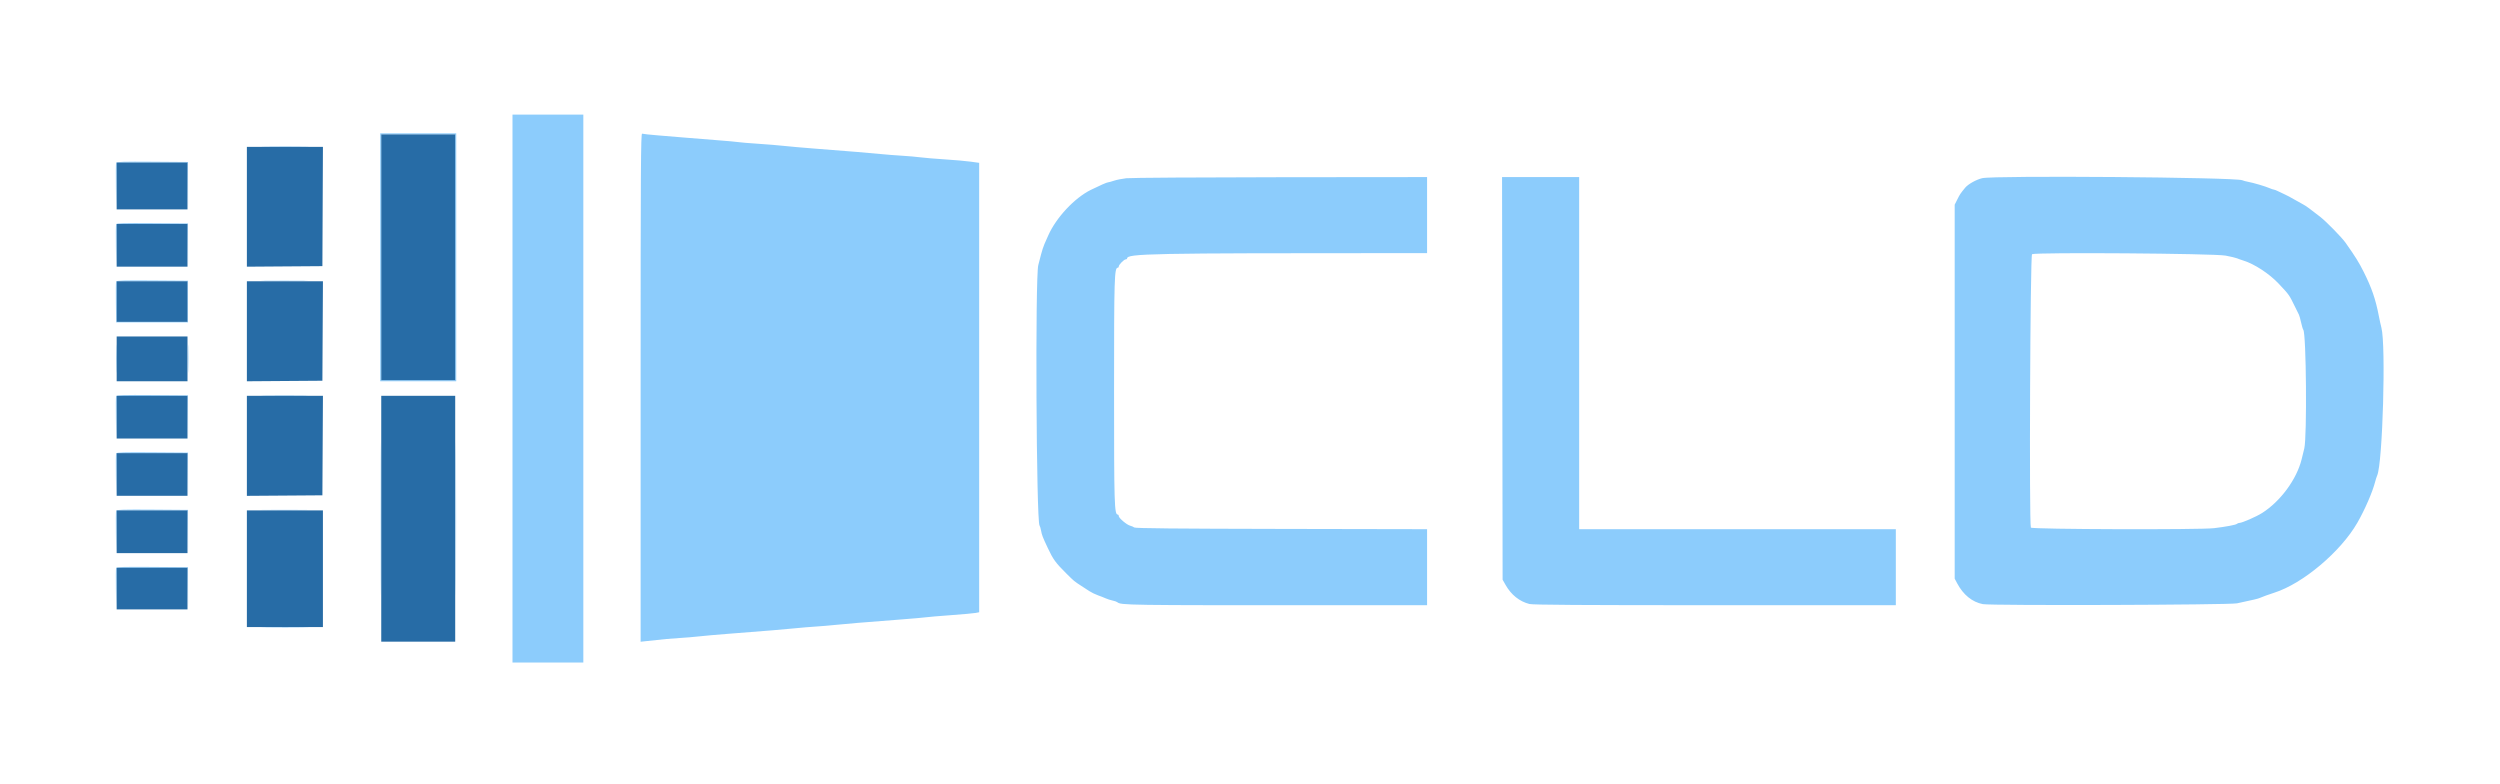
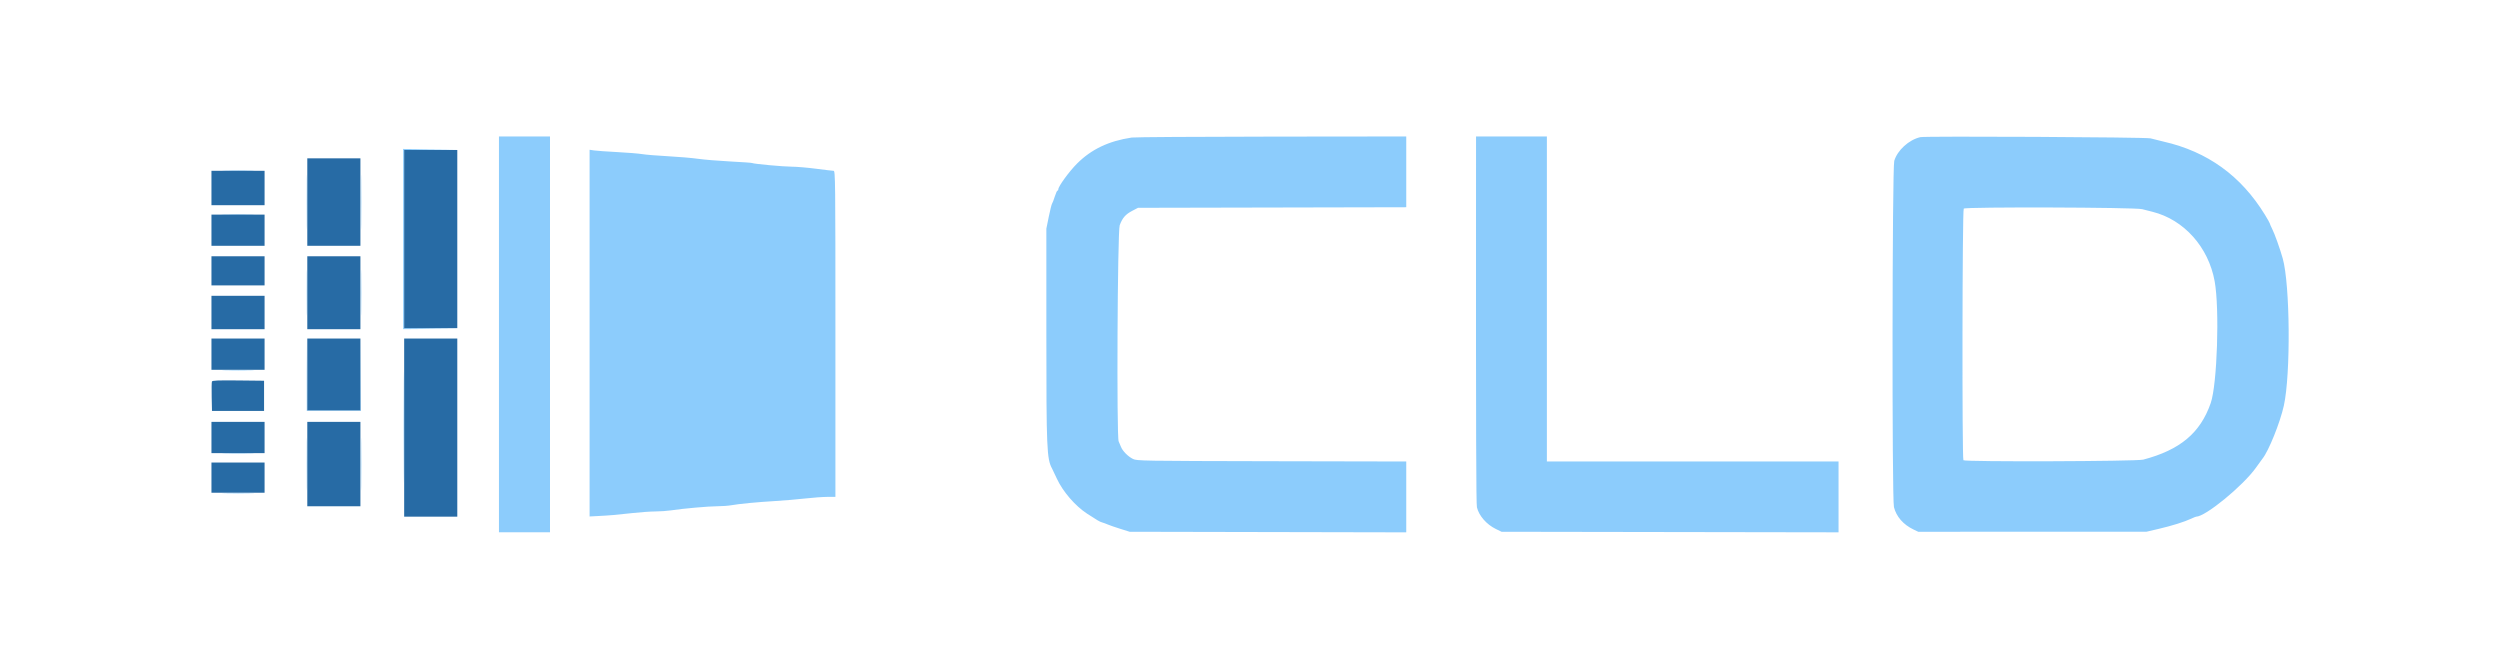
- <svg xmlns="http://www.w3.org/2000/svg" id="svg" version="1.1" width="400" height="125.301" viewBox="0, 0, 400,125.301">
+ <svg xmlns="http://www.w3.org/2000/svg" id="svg" version="1.1" width="400" height="107.033" viewBox="0, 0, 400,107.033">
  <g id="svgg">
-     <path id="path0" d="M82.000 62.167 L 82.000 106.000 87.667 106.000 L 93.333 106.000 93.333 62.167 L 93.333 18.333 87.667 18.333 L 82.000 18.333 82.000 62.167 M60.833 41.167 L 60.833 61.000 66.917 61.000 L 73.000 61.000 73.000 41.167 L 73.000 21.333 66.917 21.333 L 60.833 21.333 60.833 41.167 M102.500 61.988 L 102.500 102.678 103.292 102.591 C 106.452 102.243,107.273 102.166,108.750 102.081 C 109.667 102.029,111.054 101.912,111.833 101.823 C 112.612 101.733,114.675 101.550,116.417 101.416 C 122.712 100.931,125.779 100.678,127.333 100.515 C 128.204 100.424,129.629 100.305,130.500 100.251 C 131.371 100.196,132.758 100.079,133.583 99.991 C 135.056 99.833,138.379 99.558,144.500 99.088 C 146.196 98.958,147.852 98.811,148.181 98.762 C 148.510 98.712,150.310 98.560,152.181 98.423 C 154.052 98.287,155.827 98.127,156.125 98.067 L 156.667 97.958 156.667 62.006 L 156.667 26.054 155.292 25.864 C 154.535 25.759,152.679 25.595,151.167 25.500 C 149.654 25.404,147.892 25.256,147.250 25.171 C 146.608 25.086,145.296 24.971,144.333 24.915 C 143.371 24.860,141.833 24.739,140.917 24.648 C 139.233 24.479,136.113 24.222,130.167 23.762 C 128.379 23.623,126.242 23.434,125.417 23.342 C 124.592 23.250,122.717 23.095,121.250 22.999 C 119.783 22.902,118.396 22.786,118.167 22.741 C 117.938 22.696,116.287 22.548,114.500 22.412 C 112.712 22.276,110.425 22.092,109.417 22.004 C 108.408 21.916,106.544 21.761,105.275 21.660 C 104.005 21.559,102.861 21.436,102.733 21.387 C 102.534 21.311,102.500 27.202,102.500 61.988 M72.833 41.167 L 72.833 60.833 66.917 60.833 L 61.000 60.833 61.000 41.167 L 61.000 21.500 66.917 21.500 L 72.833 21.500 72.833 41.167 M42.553 23.458 C 44.277 23.485,47.052 23.485,48.719 23.458 C 50.386 23.431,48.975 23.409,45.583 23.409 C 42.192 23.409,40.828 23.431,42.553 23.458 M18.576 26.043 C 18.530 26.161,18.515 27.906,18.542 29.921 L 18.590 33.583 18.628 29.792 L 18.667 26.000 24.330 26.000 L 29.994 26.000 30.043 29.750 L 30.093 33.500 30.088 29.708 L 30.083 25.917 24.371 25.873 C 19.835 25.838,18.641 25.873,18.576 26.043 M180.200 28.518 C 179.530 28.596,178.646 28.774,178.235 28.913 C 177.824 29.053,177.412 29.167,177.318 29.167 C 177.121 29.167,176.023 29.645,174.541 30.376 C 171.930 31.665,168.991 34.808,167.722 37.667 C 167.539 38.079,167.261 38.706,167.105 39.061 C 166.949 39.415,166.705 40.165,166.564 40.727 C 166.423 41.290,166.226 42.050,166.127 42.417 C 165.618 44.288,165.806 83.413,166.327 84.083 C 166.398 84.175,166.510 84.550,166.575 84.917 C 166.700 85.615,166.810 85.899,167.639 87.667 C 168.504 89.511,168.888 90.040,170.598 91.742 C 171.853 92.991,171.867 93.002,172.958 93.708 C 173.348 93.960,173.948 94.351,174.292 94.577 C 174.635 94.802,175.254 95.104,175.667 95.247 C 176.079 95.391,176.642 95.611,176.917 95.737 C 177.192 95.862,177.679 96.019,178.000 96.085 C 178.321 96.151,178.661 96.267,178.755 96.343 C 179.372 96.836,179.852 96.843,213.042 96.836 L 228.333 96.833 228.333 90.752 L 228.333 84.671 205.026 84.627 C 188.232 84.596,181.652 84.532,181.484 84.398 C 181.355 84.296,181.060 84.168,180.829 84.112 C 180.302 83.987,179.000 82.889,179.000 82.570 C 179.000 82.440,178.932 82.333,178.850 82.333 C 178.296 82.333,178.250 80.805,178.250 62.583 C 178.250 44.362,178.296 42.833,178.850 42.833 C 178.932 42.833,179.000 42.744,179.000 42.634 C 179.000 42.360,179.845 41.500,180.115 41.500 C 180.235 41.500,180.333 41.440,180.333 41.368 C 180.333 40.566,183.575 40.502,224.792 40.500 L 228.333 40.500 228.333 34.417 L 228.333 28.333 204.875 28.355 C 191.973 28.367,180.869 28.440,180.200 28.518 M240.373 60.542 L 240.417 92.750 240.888 93.583 C 241.790 95.176,243.119 96.239,244.714 96.640 C 245.281 96.783,253.039 96.833,274.407 96.833 L 303.333 96.833 303.333 90.750 L 303.333 84.667 278.000 84.667 L 252.667 84.667 252.667 56.500 L 252.667 28.333 246.498 28.333 L 240.329 28.333 240.373 60.542 M317.157 28.507 C 316.191 28.737,314.891 29.466,314.418 30.044 C 313.651 30.982,313.592 31.070,313.167 31.919 L 312.750 32.750 312.750 62.667 L 312.750 92.583 313.147 93.333 C 314.117 95.165,315.559 96.333,317.255 96.661 C 318.581 96.918,356.675 96.799,357.917 96.534 C 360.664 95.948,361.283 95.801,361.583 95.663 C 361.931 95.502,363.083 95.087,363.882 94.833 C 368.458 93.382,374.523 88.270,377.190 83.617 C 378.387 81.528,379.606 78.719,380.024 77.083 C 380.118 76.717,380.263 76.267,380.346 76.083 C 381.226 74.146,381.767 55.186,381.022 52.417 C 380.923 52.050,380.734 51.188,380.601 50.500 C 380.096 47.873,379.465 46.042,378.194 43.507 C 377.423 41.969,376.885 41.105,375.285 38.833 C 374.687 37.985,372.256 35.498,371.250 34.705 C 369.729 33.507,368.893 32.899,368.500 32.705 C 368.271 32.592,367.633 32.236,367.083 31.914 C 366.533 31.592,365.896 31.251,365.667 31.156 C 365.438 31.061,364.966 30.837,364.620 30.658 C 364.273 30.480,363.910 30.333,363.812 30.333 C 363.714 30.333,363.397 30.227,363.109 30.098 C 362.486 29.819,360.492 29.232,359.667 29.085 C 359.346 29.027,358.933 28.915,358.750 28.835 C 357.667 28.361,319.057 28.057,317.157 28.507 M18.575 35.878 C 18.530 35.996,18.515 37.591,18.542 39.421 L 18.591 42.750 18.629 39.292 L 18.667 35.833 24.330 35.833 L 29.993 35.833 30.043 39.208 L 30.093 42.583 30.088 39.167 L 30.083 35.750 24.371 35.706 C 19.825 35.671,18.641 35.706,18.575 35.878 M356.083 40.897 C 356.908 41.052,357.733 41.246,357.917 41.328 C 358.100 41.410,358.550 41.569,358.917 41.681 C 360.693 42.225,363.091 43.792,364.590 45.388 C 366.305 47.216,366.253 47.142,367.201 49.083 C 367.469 49.633,367.750 50.200,367.825 50.342 C 367.900 50.484,368.057 51.046,368.175 51.592 C 368.292 52.137,368.452 52.667,368.529 52.769 C 369.001 53.391,369.137 69.883,368.686 71.750 C 368.598 72.117,368.405 72.904,368.258 73.500 C 367.472 76.680,364.877 80.210,361.959 82.067 C 361.002 82.675,358.734 83.667,358.297 83.667 C 358.170 83.667,357.995 83.735,357.908 83.818 C 357.738 83.980,356.129 84.283,354.250 84.507 C 351.931 84.783,325.048 84.700,324.939 84.416 C 324.653 83.670,324.836 40.849,325.126 40.673 C 325.667 40.346,354.258 40.552,356.083 40.897 M18.575 45.045 C 18.530 45.163,18.513 46.683,18.538 48.422 L 18.583 51.583 24.333 51.583 L 30.083 51.583 30.083 48.250 L 30.083 44.917 24.371 44.873 C 19.819 44.838,18.641 44.873,18.575 45.045 M42.458 44.958 C 44.131 44.985,46.869 44.985,48.542 44.958 C 50.215 44.931,48.846 44.909,45.500 44.909 C 42.154 44.909,40.785 44.931,42.458 44.958 M30.000 48.250 L 30.000 51.500 24.333 51.500 L 18.667 51.500 18.667 48.250 L 18.667 45.000 24.333 45.000 L 30.000 45.000 30.000 48.250 M18.571 57.417 C 18.571 59.433,18.595 60.235,18.625 59.199 C 18.654 58.163,18.654 56.513,18.624 55.532 C 18.595 54.552,18.571 55.400,18.571 57.417 M30.071 57.417 C 30.071 59.433,30.095 60.235,30.125 59.199 C 30.154 58.163,30.154 56.513,30.124 55.532 C 30.095 54.552,30.071 55.400,30.071 57.417 M18.575 63.378 C 18.530 63.496,18.515 65.091,18.542 66.921 L 18.591 70.250 18.629 66.792 L 18.667 63.333 24.330 63.333 L 29.993 63.333 30.043 66.708 L 30.093 70.083 30.088 66.667 L 30.083 63.250 24.371 63.206 C 19.825 63.171,18.641 63.206,18.575 63.378 M42.458 63.291 C 44.131 63.319,46.869 63.319,48.542 63.291 C 50.215 63.264,48.846 63.242,45.500 63.242 C 42.154 63.242,40.785 63.264,42.458 63.291 M60.914 83.000 C 60.914 93.862,60.934 98.306,60.958 92.875 C 60.983 87.444,60.983 78.556,60.958 73.125 C 60.934 67.694,60.914 72.137,60.914 83.000 M72.914 83.000 C 72.914 93.862,72.934 98.306,72.958 92.875 C 72.983 87.444,72.983 78.556,72.958 73.125 C 72.934 67.694,72.914 72.137,72.914 83.000 M18.575 72.544 C 18.530 72.663,18.515 74.257,18.542 76.088 L 18.591 79.417 18.629 75.958 L 18.667 72.500 24.330 72.500 L 29.993 72.500 30.043 75.875 L 30.093 79.250 30.088 75.833 L 30.083 72.417 24.371 72.373 C 19.825 72.338,18.641 72.373,18.575 72.544 M18.575 81.711 C 18.530 81.829,18.515 83.424,18.542 85.255 L 18.591 88.583 18.629 85.125 L 18.667 81.667 24.330 81.667 L 29.993 81.667 30.043 85.042 L 30.093 88.417 30.088 85.000 L 30.083 81.583 24.371 81.539 C 19.825 81.505,18.641 81.540,18.575 81.711 M42.458 81.625 C 44.131 81.652,46.869 81.652,48.542 81.625 C 50.215 81.598,48.846 81.575,45.500 81.575 C 42.154 81.575,40.785 81.598,42.458 81.625 M18.575 90.878 C 18.530 90.997,18.515 92.516,18.542 94.255 L 18.591 97.417 18.629 94.125 L 18.667 90.833 24.330 90.833 L 29.993 90.833 30.043 94.042 L 30.094 97.250 30.089 94.000 L 30.083 90.750 24.371 90.706 C 19.819 90.671,18.641 90.706,18.575 90.878 M42.553 100.458 C 44.277 100.485,47.052 100.485,48.719 100.458 C 50.386 100.431,48.975 100.409,45.583 100.409 C 42.192 100.409,40.828 100.431,42.553 100.458 " stroke="none" fill="#8cccfc" fill-rule="evenodd" />
-     <path id="path1" d="M61.000 41.167 L 61.000 60.833 66.917 60.833 L 72.833 60.833 72.833 41.167 L 72.833 21.500 66.917 21.500 L 61.000 21.500 61.000 41.167 M39.500 33.085 L 39.500 42.671 45.542 42.627 L 51.583 42.583 51.626 33.042 L 51.669 23.500 45.585 23.500 L 39.500 23.500 39.500 33.085 M18.667 29.750 L 18.667 33.500 24.333 33.500 L 30.000 33.500 30.000 29.750 L 30.000 26.000 24.333 26.000 L 18.667 26.000 18.667 29.750 M18.667 39.250 L 18.667 42.667 24.333 42.667 L 30.000 42.667 30.000 39.250 L 30.000 35.833 24.333 35.833 L 18.667 35.833 18.667 39.250 M18.667 48.250 L 18.667 51.500 24.333 51.500 L 30.000 51.500 30.000 48.250 L 30.000 45.000 24.333 45.000 L 18.667 45.000 18.667 48.250 M39.500 53.002 L 39.500 61.004 45.542 60.960 L 51.583 60.917 51.627 52.958 L 51.670 45.000 45.585 45.000 L 39.500 45.000 39.500 53.002 M18.667 57.417 L 18.667 61.000 24.333 61.000 L 30.000 61.000 30.000 57.417 L 30.000 53.833 24.333 53.833 L 18.667 53.833 18.667 57.417 M18.667 66.750 L 18.667 70.167 24.333 70.167 L 30.000 70.167 30.000 66.750 L 30.000 63.333 24.333 63.333 L 18.667 63.333 18.667 66.750 M39.500 71.335 L 39.500 79.337 45.542 79.294 L 51.583 79.250 51.627 71.292 L 51.670 63.333 45.585 63.333 L 39.500 63.333 39.500 71.335 M61.000 83.000 L 61.000 102.667 66.917 102.667 L 72.833 102.667 72.833 83.000 L 72.833 63.333 66.917 63.333 L 61.000 63.333 61.000 83.000 M18.667 75.917 L 18.667 79.333 24.333 79.333 L 30.000 79.333 30.000 75.917 L 30.000 72.500 24.333 72.500 L 18.667 72.500 18.667 75.917 M18.667 85.083 L 18.667 88.500 24.333 88.500 L 30.000 88.500 30.000 85.083 L 30.000 81.667 24.333 81.667 L 18.667 81.667 18.667 85.083 M39.500 91.000 L 39.500 100.333 45.583 100.333 L 51.667 100.333 51.667 91.000 L 51.667 81.667 45.583 81.667 L 39.500 81.667 39.500 91.000 M18.667 94.167 L 18.667 97.500 24.333 97.500 L 30.000 97.500 30.000 94.167 L 30.000 90.833 24.333 90.833 L 18.667 90.833 18.667 94.167 " stroke="none" fill="#276ca6" fill-rule="evenodd" />
+     <path id="path0" d="M79.833 53.500 L 79.833 85.167 83.917 85.167 L 88.000 85.167 88.000 53.500 L 88.000 21.833 83.917 21.833 L 79.833 21.833 79.833 53.500 M181.083 22.006 C 177.392 22.560,174.617 23.883,172.316 26.184 C 171.066 27.434,169.333 29.815,169.333 30.282 C 169.333 30.402,169.272 30.500,169.197 30.500 C 169.122 30.500,168.926 30.931,168.762 31.458 C 168.597 31.985,168.402 32.492,168.329 32.583 C 168.255 32.675,168.020 33.612,167.806 34.667 L 167.417 36.583 167.417 53.667 C 167.417 71.765,167.488 73.430,168.328 74.965 C 168.414 75.122,168.760 75.850,169.097 76.582 C 170.044 78.642,172.031 80.945,173.924 82.179 C 175.629 83.290,175.945 83.475,176.333 83.585 C 176.563 83.650,176.975 83.802,177.250 83.923 C 177.525 84.043,178.425 84.354,179.250 84.613 L 180.750 85.083 202.875 85.129 L 225.000 85.175 225.000 79.507 L 225.000 73.839 203.458 73.795 C 182.603 73.751,181.896 73.740,181.272 73.430 C 180.457 73.025,179.592 72.140,179.336 71.450 C 179.228 71.157,179.070 70.786,178.986 70.627 C 178.641 69.974,178.799 37.007,179.151 36.043 C 179.581 34.868,180.078 34.296,181.167 33.728 L 182.083 33.250 203.542 33.204 L 225.000 33.157 225.000 27.495 L 225.000 21.833 203.458 21.857 C 191.610 21.870,181.542 21.937,181.083 22.006 M236.162 33.375 C 236.149 69.461,236.183 80.644,236.308 81.170 C 236.629 82.518,237.843 83.910,239.333 84.636 L 240.250 85.083 267.208 85.127 L 294.167 85.171 294.167 79.502 L 294.167 73.833 270.833 73.833 L 247.500 73.833 247.500 47.833 L 247.500 21.833 241.833 21.833 L 236.167 21.833 236.162 33.375 M307.250 21.943 C 305.413 22.374,303.592 24.032,303.080 25.739 C 302.751 26.834,302.704 79.838,303.030 81.135 C 303.417 82.669,304.520 83.933,306.166 84.723 L 306.917 85.083 325.167 85.082 L 343.417 85.080 345.370 84.624 C 347.508 84.125,349.538 83.489,350.594 82.988 C 350.967 82.811,351.325 82.667,351.389 82.667 C 352.871 82.667,358.899 77.724,360.960 74.819 C 361.442 74.139,361.909 73.495,361.997 73.386 C 362.967 72.201,364.816 67.616,365.413 64.917 C 366.528 59.876,366.417 45.521,365.231 41.333 C 364.785 39.760,363.960 37.450,363.555 36.642 C 363.341 36.217,363.167 35.814,363.167 35.748 C 363.167 35.683,362.815 35.056,362.385 34.356 C 358.552 28.117,353.207 24.261,346.167 22.655 C 345.387 22.477,344.450 22.244,344.083 22.137 C 343.424 21.944,308.039 21.757,307.250 21.943 M64.500 38.250 L 64.500 52.667 68.875 52.628 L 73.250 52.589 68.958 52.542 L 64.667 52.494 64.667 38.250 L 64.667 24.006 68.958 23.958 L 73.250 23.911 68.875 23.872 L 64.500 23.833 64.500 38.250 M94.333 53.299 L 94.333 82.635 95.708 82.564 C 97.659 82.463,98.612 82.381,101.167 82.093 C 102.404 81.954,104.054 81.837,104.833 81.833 C 105.612 81.830,106.737 81.753,107.333 81.662 C 109.277 81.367,113.386 81.001,114.761 81.000 C 115.500 81.000,116.513 80.927,117.011 80.838 C 118.280 80.611,121.142 80.337,124.083 80.162 C 125.458 80.080,127.596 79.898,128.833 79.758 C 130.071 79.618,131.665 79.503,132.375 79.502 L 133.667 79.500 133.667 53.417 C 133.667 28.688,133.652 27.333,133.375 27.330 C 133.215 27.328,131.958 27.180,130.583 27.000 C 129.208 26.820,127.462 26.672,126.704 26.670 C 125.349 26.667,120.563 26.225,120.331 26.082 C 120.266 26.041,118.688 25.929,116.824 25.833 C 114.961 25.736,112.644 25.545,111.676 25.407 C 110.709 25.270,108.536 25.084,106.849 24.995 C 105.162 24.905,103.324 24.755,102.766 24.661 C 102.207 24.566,100.405 24.419,98.760 24.333 C 97.116 24.248,95.447 24.129,95.052 24.070 L 94.333 23.962 94.333 53.299 M49.076 32.333 C 49.076 36.229,49.098 37.823,49.125 35.875 C 49.151 33.927,49.151 30.740,49.125 28.792 C 49.098 26.844,49.076 28.438,49.076 32.333 M57.743 32.333 C 57.743 36.229,57.765 37.823,57.791 35.875 C 57.818 33.927,57.818 30.740,57.791 28.792 C 57.765 26.844,57.743 28.438,57.743 32.333 M36.051 27.291 C 37.225 27.320,39.100 27.320,40.218 27.291 C 41.336 27.262,40.375 27.239,38.083 27.239 C 35.792 27.239,34.877 27.263,36.051 27.291 M342.750 33.467 C 343.117 33.563,343.867 33.754,344.417 33.892 C 349.438 35.153,353.354 39.534,354.345 45.000 C 355.146 49.417,354.753 61.520,353.713 64.500 C 352.043 69.283,348.816 71.985,342.917 73.541 C 341.838 73.825,314.320 73.915,314.146 73.635 C 313.916 73.263,313.967 33.657,314.199 33.378 C 314.445 33.082,341.601 33.166,342.750 33.467 M35.865 34.291 C 37.029 34.320,38.979 34.320,40.198 34.291 C 41.418 34.263,40.467 34.239,38.083 34.239 C 35.700 34.239,34.702 34.263,35.865 34.291 M49.075 46.833 C 49.075 50.087,49.097 51.419,49.125 49.792 C 49.152 48.165,49.152 45.502,49.125 43.875 C 49.097 42.248,49.075 43.579,49.075 46.833 M57.742 46.833 C 57.742 50.087,57.764 51.419,57.791 49.792 C 57.819 48.165,57.819 45.502,57.791 43.875 C 57.764 42.248,57.742 43.579,57.742 46.833 M49.080 59.917 L 49.083 65.750 53.417 65.750 L 57.750 65.750 57.753 59.958 L 57.757 54.167 57.709 59.917 L 57.662 65.667 53.417 65.667 L 49.171 65.667 49.124 59.875 L 49.077 54.083 49.080 59.917 M64.580 68.417 C 64.580 76.300,64.600 79.501,64.625 75.529 C 64.650 71.558,64.650 65.108,64.625 61.196 C 64.600 57.284,64.580 60.533,64.580 68.417 M36.051 59.291 C 37.225 59.320,39.100 59.320,40.218 59.291 C 41.336 59.262,40.375 59.239,38.083 59.239 C 35.792 59.239,34.877 59.263,36.051 59.291 M49.076 74.250 C 49.076 78.008,49.098 79.570,49.125 77.719 C 49.152 75.869,49.152 72.794,49.125 70.886 C 49.098 68.978,49.076 70.492,49.076 74.250 M57.743 74.250 C 57.743 78.008,57.765 79.570,57.791 77.719 C 57.818 75.869,57.818 72.794,57.792 70.886 C 57.765 68.978,57.743 70.492,57.743 74.250 M36.051 72.625 C 37.225 72.653,39.100 72.653,40.218 72.624 C 41.336 72.596,40.375 72.572,38.083 72.572 C 35.792 72.572,34.877 72.596,36.051 72.625 M36.051 78.958 C 37.225 78.987,39.100 78.987,40.218 78.958 C 41.336 78.929,40.375 78.905,38.083 78.906 C 35.792 78.906,34.877 78.929,36.051 78.958 " stroke="none" fill="#8cccfc" fill-rule="evenodd" />
+     <path id="path1" d="M64.667 38.250 L 64.667 52.500 68.917 52.500 L 73.167 52.500 73.167 38.250 L 73.167 24.000 68.917 24.000 L 64.667 24.000 64.667 38.250 M49.167 32.333 L 49.167 39.333 53.417 39.333 L 57.667 39.333 57.667 32.333 L 57.667 25.333 53.417 25.333 L 49.167 25.333 49.167 32.333 M33.833 30.083 L 33.833 32.833 38.083 32.833 L 42.333 32.833 42.333 30.083 L 42.333 27.333 38.083 27.333 L 33.833 27.333 33.833 30.083 M33.833 36.833 L 33.833 39.333 38.083 39.333 L 42.333 39.333 42.333 36.833 L 42.333 34.333 38.083 34.333 L 33.833 34.333 33.833 36.833 M33.833 43.333 L 33.833 45.667 38.083 45.667 L 42.333 45.667 42.333 43.333 L 42.333 41.000 38.083 41.000 L 33.833 41.000 33.833 43.333 M49.167 46.833 L 49.167 52.667 53.417 52.667 L 57.667 52.667 57.667 46.833 L 57.667 41.000 53.417 41.000 L 49.167 41.000 49.167 46.833 M33.833 50.000 L 33.833 52.667 38.083 52.667 L 42.333 52.667 42.333 50.000 L 42.333 47.333 38.083 47.333 L 33.833 47.333 33.833 50.000 M33.833 56.667 L 33.833 59.167 38.083 59.167 L 42.333 59.167 42.333 56.667 L 42.333 54.167 38.083 54.167 L 33.833 54.167 33.833 56.667 M49.167 59.917 L 49.167 65.667 53.417 65.667 L 57.667 65.667 57.667 59.917 L 57.667 54.167 53.417 54.167 L 49.167 54.167 49.167 59.917 M64.667 68.417 L 64.667 82.667 68.917 82.667 L 73.167 82.667 73.167 68.417 L 73.167 54.167 68.917 54.167 L 64.667 54.167 64.667 68.417 M33.907 61.047 C 33.861 61.168,33.844 62.276,33.870 63.508 L 33.917 65.750 38.083 65.750 L 42.250 65.750 42.250 63.333 L 42.250 60.917 38.121 60.872 C 34.826 60.837,33.975 60.872,33.907 61.047 M33.833 70.000 L 33.833 72.500 38.083 72.500 L 42.333 72.500 42.333 70.000 L 42.333 67.500 38.083 67.500 L 33.833 67.500 33.833 70.000 M49.167 74.250 L 49.167 81.000 53.417 81.000 L 57.667 81.000 57.667 74.250 L 57.667 67.500 53.417 67.500 L 49.167 67.500 49.167 74.250 M33.833 76.417 L 33.833 78.833 38.083 78.833 L 42.333 78.833 42.333 76.417 L 42.333 74.000 38.083 74.000 L 33.833 74.000 33.833 76.417 " stroke="none" fill="#276ba5" fill-rule="evenodd" />
  </g>
</svg>
